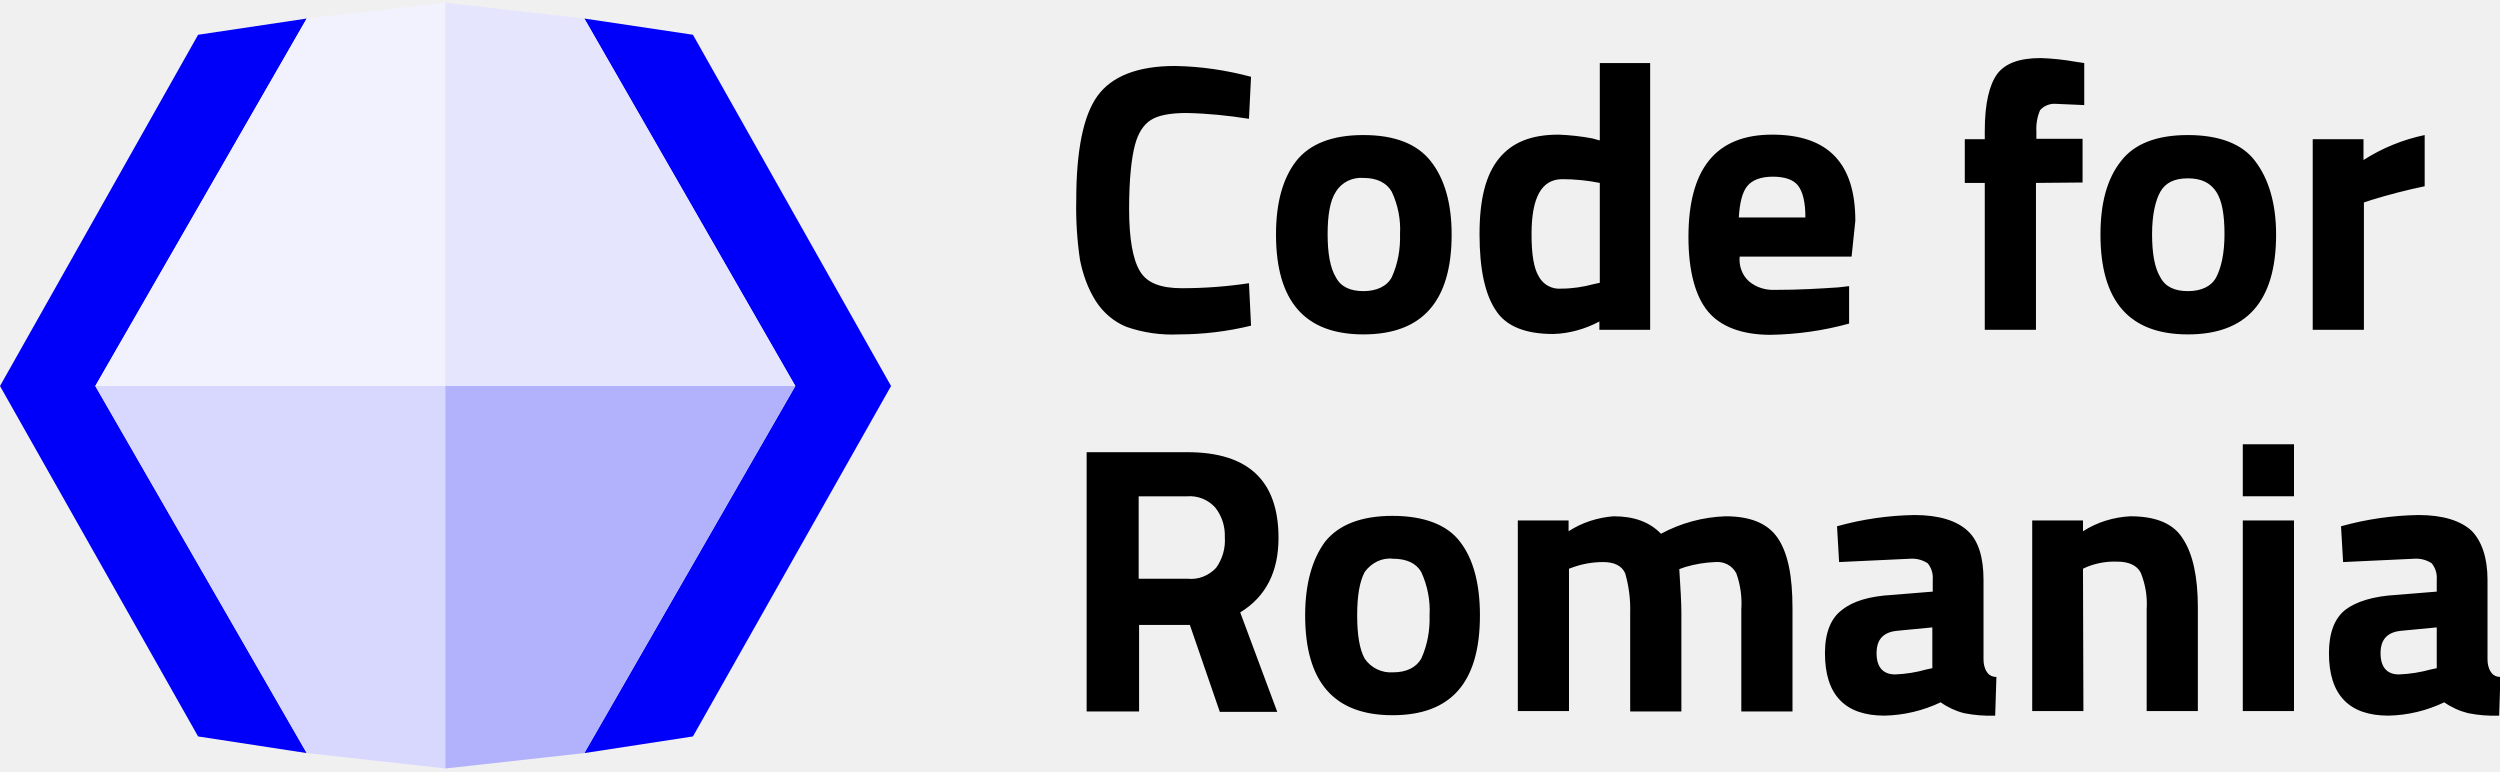
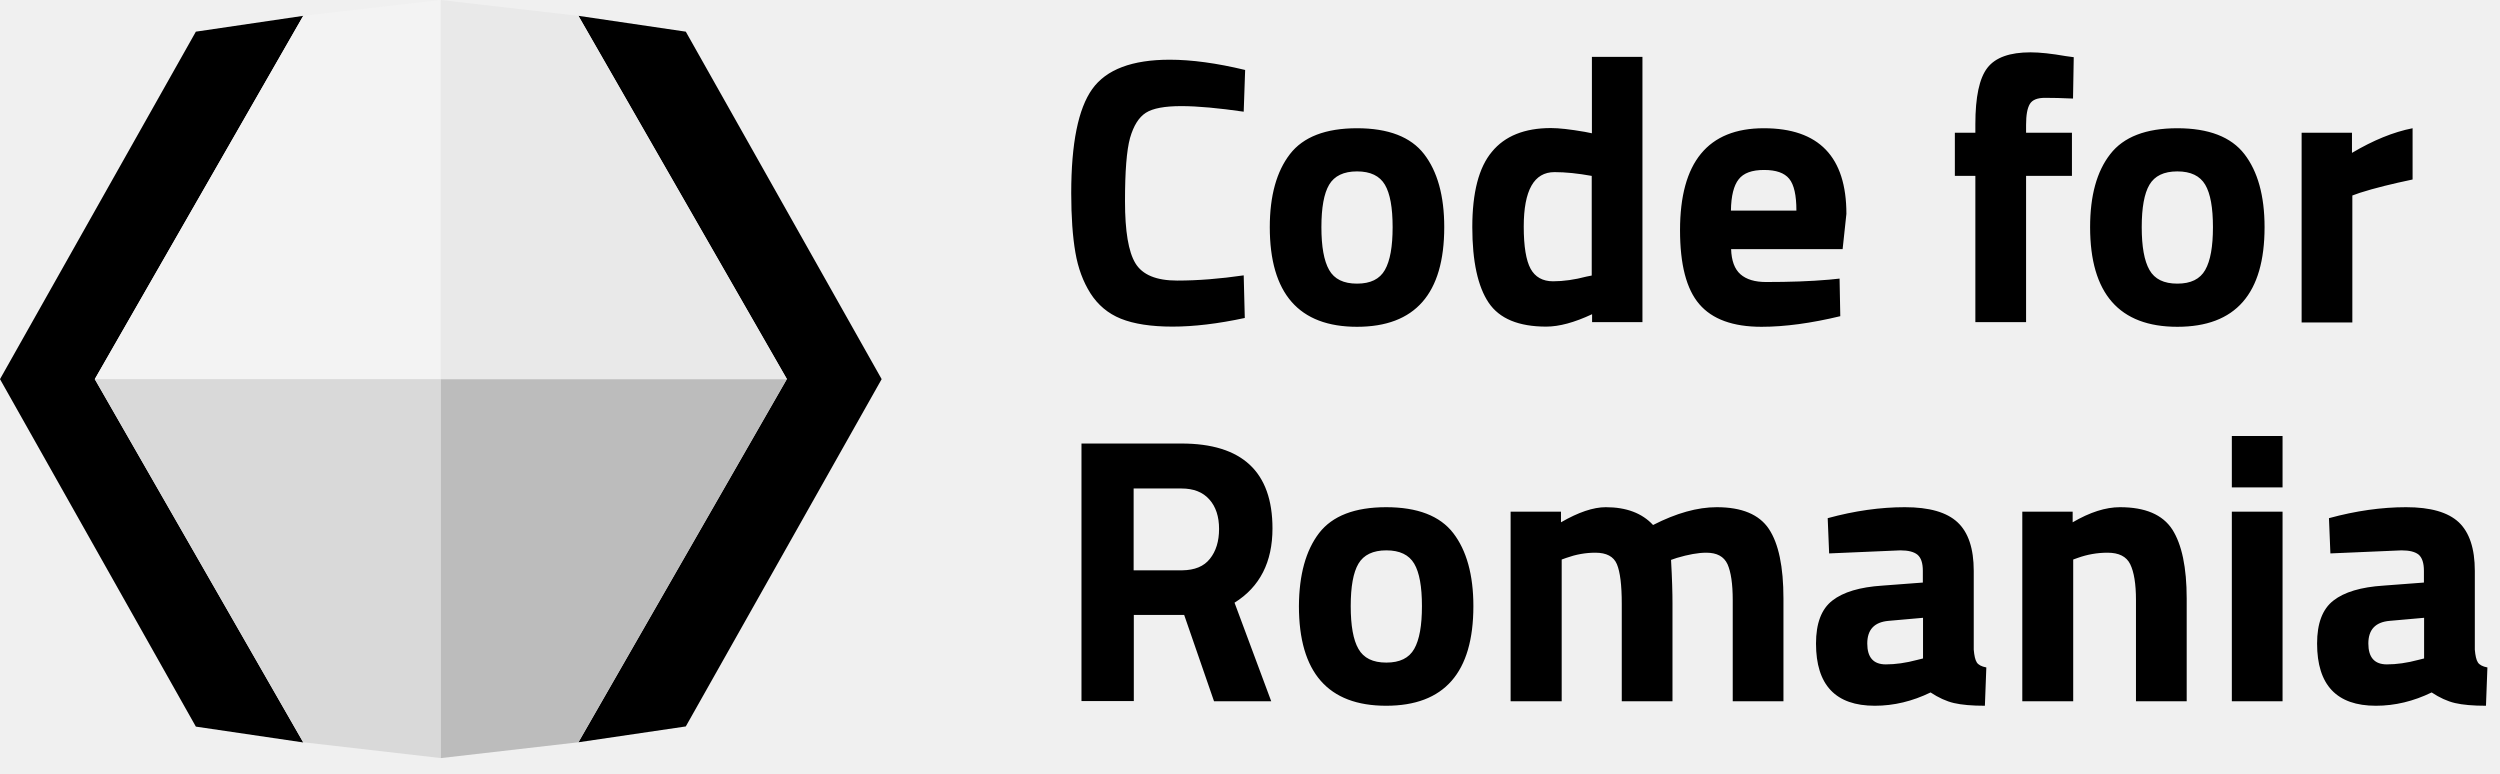
- <svg xmlns="http://www.w3.org/2000/svg" width="285" height="88" fill="none">
+ <svg xmlns="http://www.w3.org/2000/svg" width="139" height="43" viewBox="0 0 139 43" fill="none">
  <g clip-path="url(#clip0)">
-     <path d="M34.967 2.112l-12.383 1.85L0 44.007l22.584 39.948 12.383 1.898-24.102-41.846L34.967 2.112zM66.612 2.112l12.383 1.85 22.584 40.044-22.584 39.948-12.383 1.898 24.055-41.846L66.612 2.112z" fill="#0000FA" />
-     <path d="M34.967 2.112L50.766.309v43.697H10.865L34.967 2.112z" fill="#F2F2FE" />
-     <path d="M34.967 85.852l15.799 1.755V44.005H10.865l24.102 41.847z" fill="#D8D8FE" />
-     <path d="M66.612 85.852l-15.846 1.755V44.005h39.9L66.613 85.852z" fill="#B2B2FC" />
-     <path d="M66.612 2.112L50.766.309v43.697h39.9L66.613 2.112z" fill="#E5E5FE" />
-     <path d="M142.619 37.126a34.786 34.786 0 01-8.256.996 15.789 15.789 0 01-5.93-.854c-1.424-.569-2.657-1.613-3.511-2.941-.902-1.423-1.471-3.037-1.803-4.697a40.478 40.478 0 01-.427-6.785c0-5.693.807-9.678 2.42-11.908 1.613-2.23 4.554-3.416 8.824-3.416 2.942.047 5.836.474 8.683 1.233l-.237 4.792c-2.373-.38-4.745-.617-7.117-.664-1.945 0-3.274.284-4.08.806-.807.522-1.424 1.424-1.803 2.847-.38 1.423-.665 3.843-.665 7.26 0 3.415.427 5.787 1.234 7.116.807 1.376 2.42 1.945 4.792 1.945 2.562 0 5.124-.19 7.639-.57l.237 4.84zm5.124-18.74c1.565-1.993 4.127-2.99 7.686-2.99 3.558 0 6.12.997 7.686 2.99 1.566 1.992 2.372 4.791 2.372 8.35 0 7.638-3.369 11.386-10.058 11.386-6.69 0-9.964-3.795-9.964-11.386 0-3.606.76-6.358 2.278-8.35zm4.554 13.236c.57 1.092 1.661 1.566 3.132 1.566s2.657-.522 3.226-1.566c.712-1.565.996-3.226.949-4.934a10.048 10.048 0 00-.949-4.84c-.569-.995-1.661-1.565-3.226-1.565-1.234-.095-2.467.475-3.132 1.566-.664.996-.948 2.657-.948 4.84 0 2.182.284 3.842.948 4.933zm35.821-24.434V37.6h-5.788v-.948c-1.613.854-3.416 1.376-5.266 1.423-3.132 0-5.362-.854-6.548-2.704-1.233-1.85-1.85-4.697-1.85-8.683 0-3.985.712-6.784 2.23-8.635 1.518-1.85 3.7-2.704 6.784-2.704a26.44 26.44 0 013.843.427l.854.237V7.188h5.741zm-6.405 25.194l.664-.143V20.853a21.721 21.721 0 00-4.27-.428c-2.372 0-3.511 2.088-3.511 6.263 0 2.23.238 3.843.807 4.792a2.63 2.63 0 002.562 1.424c1.281 0 2.515-.19 3.748-.522zm17.697-.285c.807.664 1.85.996 2.942.949 2.704 0 5.076-.142 7.211-.285l1.234-.142v4.27a35.9 35.9 0 01-8.967 1.28c-3.274 0-5.694-.948-7.117-2.656-1.423-1.708-2.23-4.555-2.23-8.493 0-7.78 3.131-11.671 9.536-11.671 6.405 0 9.489 3.274 9.489 9.821l-.427 4.08h-12.762c-.095 1.091.284 2.135 1.091 2.847zm6.405-7.307c0-1.708-.285-2.941-.854-3.653-.522-.664-1.518-.996-2.847-.996-1.376 0-2.372.38-2.941 1.091-.57.712-.854 1.945-.949 3.558h7.591zm26.284-3.938V37.6h-5.835V20.852h-2.278v-4.981h2.278v-.949c0-3.131.522-5.266 1.423-6.5.949-1.234 2.562-1.803 4.982-1.803a28.41 28.41 0 013.985.427l.949.142v4.792l-3.226-.142a2.2 2.2 0 00-1.803.712 5.333 5.333 0 00-.427 2.42v.853h5.266v4.982l-5.314.047zm9.679-2.467c1.518-1.992 4.08-2.989 7.639-2.989 3.558 0 6.215.997 7.686 2.99 1.518 1.992 2.372 4.791 2.372 8.35 0 7.638-3.369 11.386-10.058 11.386-6.69 0-9.964-3.795-9.964-11.386 0-3.606.759-6.358 2.325-8.35zm4.507 13.237c.57 1.092 1.661 1.566 3.132 1.566 1.518 0 2.657-.522 3.226-1.566.569-1.09.949-2.704.949-4.934s-.285-3.843-.949-4.84c-.664-.995-1.661-1.517-3.226-1.517-1.566 0-2.562.521-3.132 1.518-.569.996-.949 2.657-.949 4.84 0 2.182.285 3.842.949 4.933zM263.65 37.6V15.87h5.788v2.373a20.813 20.813 0 016.975-2.847v5.836a66.921 66.921 0 00-6.073 1.566l-.854.284V37.6h-5.836zM129.856 71.191v9.916h-5.978V51.55h11.482c6.974 0 10.39 3.274 10.39 9.774 0 3.843-1.423 6.69-4.365 8.492l4.223 11.34h-6.548l-3.416-9.916h-5.788v-.048zm8.777-6.452a5.358 5.358 0 00.997-3.511 5.133 5.133 0 00-1.091-3.369 3.911 3.911 0 00-3.227-1.28h-5.503v9.393h5.551c1.233.143 2.419-.332 3.273-1.233zm12.431-2.99c1.566-1.944 4.128-2.94 7.686-2.94s6.215.996 7.686 2.94c1.518 1.946 2.277 4.793 2.277 8.398 0 7.64-3.273 11.387-9.963 11.387-6.69 0-9.963-3.795-9.963-11.387 0-3.605.806-6.405 2.277-8.397zm4.507 13.333a3.606 3.606 0 003.226 1.565c1.566 0 2.657-.569 3.227-1.565.711-1.566.996-3.226.948-4.934.095-1.709-.237-3.369-.948-4.935-.57-.996-1.661-1.518-3.227-1.518-1.281-.142-2.467.474-3.226 1.518-.569 1.092-.854 2.657-.854 4.934 0 2.278.285 3.891.854 4.935zm23.295 5.978h-5.835V59.33h5.788v1.234c1.518-.997 3.321-1.566 5.124-1.708 2.372 0 4.128.664 5.409 1.992a16.708 16.708 0 017.354-1.992c2.846 0 4.839.806 5.978 2.514 1.138 1.708 1.66 4.27 1.66 7.971v11.766h-5.835V69.483c.094-1.423-.095-2.799-.57-4.127-.474-.902-1.423-1.376-2.419-1.281a13.9 13.9 0 00-3.416.569l-.665.237c.143 2.23.238 3.843.238 4.982v11.244h-5.836V69.91a14.838 14.838 0 00-.57-4.554c-.379-.854-1.233-1.281-2.514-1.281-1.139 0-2.277.19-3.369.569l-.522.19V81.06zm47.255-14.945v9.062c0 .474.095.996.38 1.423.237.38.617.57 1.091.57l-.142 4.412a15.035 15.035 0 01-3.559-.285 7.986 7.986 0 01-2.656-1.233 15.68 15.68 0 01-6.406 1.518c-4.507 0-6.784-2.372-6.784-7.117 0-2.325.664-3.985 1.945-4.934 1.234-.997 3.131-1.566 5.694-1.708l4.649-.38v-1.376a2.612 2.612 0 00-.569-1.85 3.235 3.235 0 00-1.993-.522l-8.113.38-.237-4.08a34.788 34.788 0 018.825-1.282c2.846 0 4.839.665 6.072 1.803 1.234 1.139 1.803 3.037 1.803 5.599zm-9.773 5.788c-1.661.142-2.42.996-2.42 2.562 0 1.566.712 2.42 2.135 2.42a15.05 15.05 0 003.558-.57l.665-.142v-4.65l-3.938.38zm21.16 9.157h-5.836V59.33h5.789v1.234c1.613-1.044 3.51-1.613 5.408-1.708 2.942 0 4.935.854 5.978 2.562 1.139 1.708 1.708 4.365 1.708 7.828V81.06h-5.835V69.436c.094-1.424-.143-2.8-.665-4.128-.427-.854-1.376-1.28-2.657-1.28a8.359 8.359 0 00-3.416.569l-.521.237.047 16.226zm18.171-24.482v-5.93h5.836v5.93h-5.836zm0 24.482V59.33h5.836v21.73h-5.836zm27.898-14.945v9.062c0 .474.095.996.379 1.423.238.38.617.57 1.092.57l-.143 4.412a15.023 15.023 0 01-3.558-.285 8.213 8.213 0 01-2.704-1.233 15.46 15.46 0 01-6.358 1.518c-4.507 0-6.785-2.372-6.785-7.117 0-2.372.665-3.985 1.851-4.934 1.233-.95 3.226-1.566 5.788-1.708l4.65-.38v-1.376a2.618 2.618 0 00-.57-1.85 3.232 3.232 0 00-1.992-.522l-8.114.38-.237-4.08a34.795 34.795 0 018.825-1.282c2.847 0 4.839.665 6.073 1.803 1.139 1.186 1.803 3.037 1.803 5.599zm-9.774 5.788c-1.66.142-2.42.996-2.42 2.562 0 1.566.712 2.42 2.088 2.42a15.842 15.842 0 003.653-.57l.665-.142v-4.65l-3.986.38z" fill="#000" />
+     <path d="M16.86 0.88L10.89 1.76L0 21.08L10.89 40.4L16.86 41.28L5.27 21.08L16.86 0.88ZM32.16 0.88L38.13 1.76L49.02 21.08L38.13 40.39L32.16 41.27L43.75 21.07L32.16 0.88Z" fill="black" />
+     <path d="M16.86 0.88L24.51 0V21.08H5.27L16.86 0.88Z" fill="#F3F3F3" />
+     <path d="M16.86 41.27L24.51 42.15V21.08H5.27L16.86 41.27Z" fill="#D9D9D9" />
+     <path d="M32.16 41.27L24.51 42.15V21.08H43.75L32.16 41.27Z" fill="#BCBCBC" />
+     <path d="M32.16 0.88L24.51 0V21.08H43.75L32.16 0.88Z" fill="#E9E9E9" />
+     <path d="M137.6 31.74V36.12C137.63 36.46 137.68 36.69 137.77 36.83C137.85 36.96 138.03 37.06 138.3 37.11L138.22 39.24C137.5 39.24 136.93 39.19 136.5 39.09C136.07 38.99 135.64 38.79 135.2 38.5C134.19 38.99 133.16 39.24 132.1 39.24C129.92 39.24 128.83 38.09 128.83 35.78C128.83 34.66 129.13 33.86 129.74 33.39C130.34 32.92 131.27 32.64 132.52 32.56L134.77 32.39V31.74C134.77 31.3 134.67 31.01 134.48 30.84C134.28 30.68 133.97 30.6 133.53 30.6L129.57 30.77L129.49 28.81C130.99 28.4 132.42 28.2 133.78 28.2C135.14 28.2 136.11 28.48 136.71 29.04C137.3 29.6 137.6 30.5 137.6 31.74ZM73.34 29.64C74.08 28.68 75.33 28.2 77.07 28.2C78.81 28.2 80.06 28.68 80.8 29.64C81.54 30.6 81.92 31.96 81.92 33.7C81.92 37.4 80.3 39.24 77.07 39.24C73.84 39.24 72.22 37.39 72.22 33.7C72.23 31.96 72.6 30.61 73.34 29.64ZM109.74 31.74V36.12C109.77 36.46 109.82 36.69 109.91 36.83C109.99 36.96 110.17 37.06 110.44 37.11L110.36 39.24C109.64 39.24 109.07 39.19 108.64 39.09C108.21 38.99 107.78 38.79 107.34 38.5C106.33 38.99 105.3 39.24 104.24 39.24C102.06 39.24 100.97 38.09 100.97 35.78C100.97 34.66 101.27 33.86 101.88 33.39C102.48 32.92 103.41 32.64 104.66 32.56L106.91 32.39V31.74C106.91 31.3 106.81 31.01 106.61 30.84C106.41 30.68 106.1 30.6 105.66 30.6L101.7 30.77L101.62 28.81C103.12 28.4 104.55 28.2 105.91 28.2C107.27 28.2 108.24 28.48 108.84 29.04C109.44 29.6 109.74 30.5 109.74 31.74ZM86.81 38.99H83.99V28.45H86.79V29.04C87.76 28.48 88.59 28.2 89.28 28.2C90.42 28.2 91.3 28.53 91.91 29.19C93.2 28.53 94.38 28.2 95.45 28.2C96.84 28.2 97.81 28.6 98.35 29.41C98.89 30.22 99.16 31.51 99.16 33.28V38.99H96.34V33.36C96.34 32.46 96.24 31.8 96.05 31.37C95.85 30.94 95.46 30.73 94.87 30.73C94.42 30.73 93.87 30.83 93.23 31.02L92.91 31.13C92.97 32.18 92.99 32.98 92.99 33.53V38.99H90.17V33.57C90.17 32.53 90.08 31.8 89.9 31.37C89.72 30.94 89.32 30.73 88.7 30.73C88.15 30.73 87.61 30.83 87.08 31.02L86.83 31.11V38.99H86.81ZM115.26 38.99H112.44V28.45H115.24V29.04C116.2 28.48 117.07 28.2 117.87 28.2C119.27 28.2 120.24 28.61 120.78 29.44C121.31 30.27 121.58 31.55 121.58 33.28V38.99H118.76V33.36C118.76 32.46 118.65 31.8 118.44 31.37C118.23 30.94 117.81 30.73 117.18 30.73C116.6 30.73 116.05 30.83 115.52 31.02L115.27 31.11V38.99H115.26ZM124.09 38.99V28.45H126.91V38.99H124.09V38.99ZM63.04 34.18V38.98H60.13V24.66H65.69C69.06 24.66 70.75 26.23 70.75 29.38C70.75 31.25 70.05 32.63 68.64 33.51L70.68 38.99H67.5L65.84 34.19H63.04V34.18ZM105 34.52C104.21 34.59 103.82 35.01 103.82 35.78C103.82 36.55 104.16 36.94 104.85 36.94C105.38 36.94 105.97 36.86 106.6 36.69L106.92 36.61V34.35L105 34.52ZM132.86 34.52C132.07 34.59 131.68 35.01 131.68 35.78C131.68 36.55 132.02 36.94 132.71 36.94C133.24 36.94 133.83 36.86 134.46 36.69L134.78 36.61V34.35L132.86 34.52ZM75.53 36.08C75.82 36.59 76.33 36.84 77.08 36.84C77.83 36.84 78.34 36.59 78.63 36.08C78.92 35.57 79.06 34.78 79.06 33.7C79.06 32.62 78.92 31.83 78.63 31.34C78.34 30.85 77.83 30.6 77.08 30.6C76.34 30.6 75.82 30.85 75.53 31.34C75.24 31.83 75.1 32.62 75.1 33.7C75.1 34.78 75.24 35.58 75.53 36.08ZM67.27 31.07C67.61 30.65 67.78 30.09 67.78 29.41C67.78 28.72 67.6 28.17 67.24 27.77C66.88 27.36 66.36 27.16 65.69 27.16H63.03V31.71H65.73C66.43 31.7 66.94 31.49 67.27 31.07ZM124.09 27.1V24.24H126.91V27.1H124.09ZM69.21 17.68C67.72 18 66.38 18.16 65.19 18.16C64 18.16 63.04 18.01 62.32 17.72C61.6 17.43 61.04 16.95 60.63 16.31C60.22 15.66 59.94 14.91 59.79 14.03C59.64 13.16 59.56 12.06 59.56 10.74C59.56 7.97 59.95 6.04 60.73 4.95C61.51 3.86 62.95 3.32 65.04 3.32C66.25 3.32 67.65 3.51 69.23 3.89L69.15 6.21C67.76 6.01 66.6 5.9 65.68 5.9C64.76 5.9 64.1 6.02 63.71 6.27C63.32 6.52 63.03 6.98 62.83 7.67C62.64 8.36 62.55 9.53 62.55 11.19C62.55 12.85 62.74 14 63.13 14.64C63.52 15.28 64.29 15.6 65.45 15.6C66.61 15.6 67.84 15.5 69.15 15.31L69.21 17.68ZM96.77 15.25C97.1 15.54 97.58 15.68 98.19 15.68C99.5 15.68 100.66 15.64 101.69 15.55L102.28 15.49L102.32 17.58C100.7 17.97 99.24 18.17 97.94 18.17C96.35 18.17 95.2 17.75 94.48 16.91C93.76 16.07 93.41 14.7 93.41 12.8C93.41 9.02 94.96 7.13 98.07 7.13C101.13 7.13 102.66 8.72 102.66 11.89L102.45 13.85H96.25C96.27 14.49 96.44 14.96 96.77 15.25ZM71.72 8.57C72.46 7.61 73.71 7.13 75.45 7.13C77.19 7.13 78.44 7.61 79.18 8.57C79.92 9.53 80.3 10.88 80.3 12.63C80.3 16.33 78.68 18.17 75.45 18.17C72.22 18.17 70.6 16.32 70.6 12.63C70.6 10.88 70.98 9.53 71.72 8.57ZM91.32 3.16V17.91H88.52V17.47C87.54 17.93 86.69 18.16 85.97 18.16C84.44 18.16 83.37 17.72 82.77 16.83C82.17 15.94 81.86 14.54 81.86 12.63C81.86 10.71 82.22 9.31 82.95 8.44C83.67 7.56 84.77 7.12 86.23 7.12C86.68 7.12 87.3 7.19 88.11 7.33L88.51 7.41V3.16H91.32ZM117.33 8.57C118.07 7.61 119.32 7.13 121.06 7.13C122.8 7.13 124.05 7.61 124.79 8.57C125.53 9.53 125.91 10.88 125.91 12.63C125.91 16.33 124.3 18.17 121.06 18.17C117.83 18.17 116.21 16.32 116.21 12.63C116.21 10.88 116.58 9.53 117.33 8.57ZM127.97 17.91V7.38H130.77V8.5C131.95 7.8 133.07 7.34 134.14 7.13V9.98C133 10.22 132.02 10.46 131.21 10.72L130.79 10.87V17.93H127.97V17.91ZM112.65 9.78V17.91H109.83V9.78H108.69V7.38H109.83V6.91C109.83 5.39 110.05 4.35 110.5 3.77C110.95 3.19 111.75 2.91 112.9 2.91C113.41 2.91 114.06 2.98 114.86 3.12L115.3 3.18L115.26 5.48C114.64 5.45 114.12 5.44 113.7 5.44C113.28 5.44 113 5.55 112.86 5.78C112.72 6.01 112.65 6.39 112.65 6.94V7.38H115.2V9.78H112.65V9.78ZM119.51 15.01C119.8 15.52 120.31 15.77 121.06 15.77C121.81 15.77 122.32 15.52 122.61 15.01C122.9 14.5 123.04 13.71 123.04 12.63C123.04 11.55 122.9 10.76 122.61 10.27C122.32 9.78 121.81 9.53 121.06 9.53C120.31 9.53 119.8 9.78 119.51 10.27C119.22 10.76 119.08 11.55 119.08 12.63C119.08 13.71 119.22 14.5 119.51 15.01ZM73.9 15.01C74.19 15.52 74.7 15.77 75.45 15.77C76.2 15.77 76.71 15.52 77 15.01C77.29 14.5 77.43 13.71 77.43 12.63C77.43 11.55 77.29 10.76 77 10.27C76.71 9.78 76.2 9.53 75.45 9.53C74.71 9.53 74.19 9.78 73.9 10.27C73.61 10.76 73.47 11.55 73.47 12.63C73.47 13.71 73.61 14.5 73.9 15.01ZM88.2 15.38L88.5 15.32V9.78C87.73 9.64 87.04 9.57 86.43 9.57C85.29 9.57 84.72 10.58 84.72 12.6C84.72 13.7 84.85 14.48 85.1 14.94C85.35 15.4 85.77 15.64 86.35 15.64C86.93 15.64 87.56 15.55 88.2 15.38ZM99.88 11.7C99.88 10.86 99.75 10.27 99.48 9.94C99.21 9.61 98.75 9.45 98.08 9.45C97.41 9.45 96.94 9.62 96.67 9.97C96.4 10.31 96.25 10.89 96.24 11.71H99.88V11.7Z" fill="black" />
  </g>
  <defs>
    <clipPath id="clip0">
-       <path fill="#fff" transform="translate(0 .31)" d="M0 0h285v87.251H0z" />
+       <rect width="138.3" height="42.15" fill="white" />
    </clipPath>
  </defs>
</svg>
